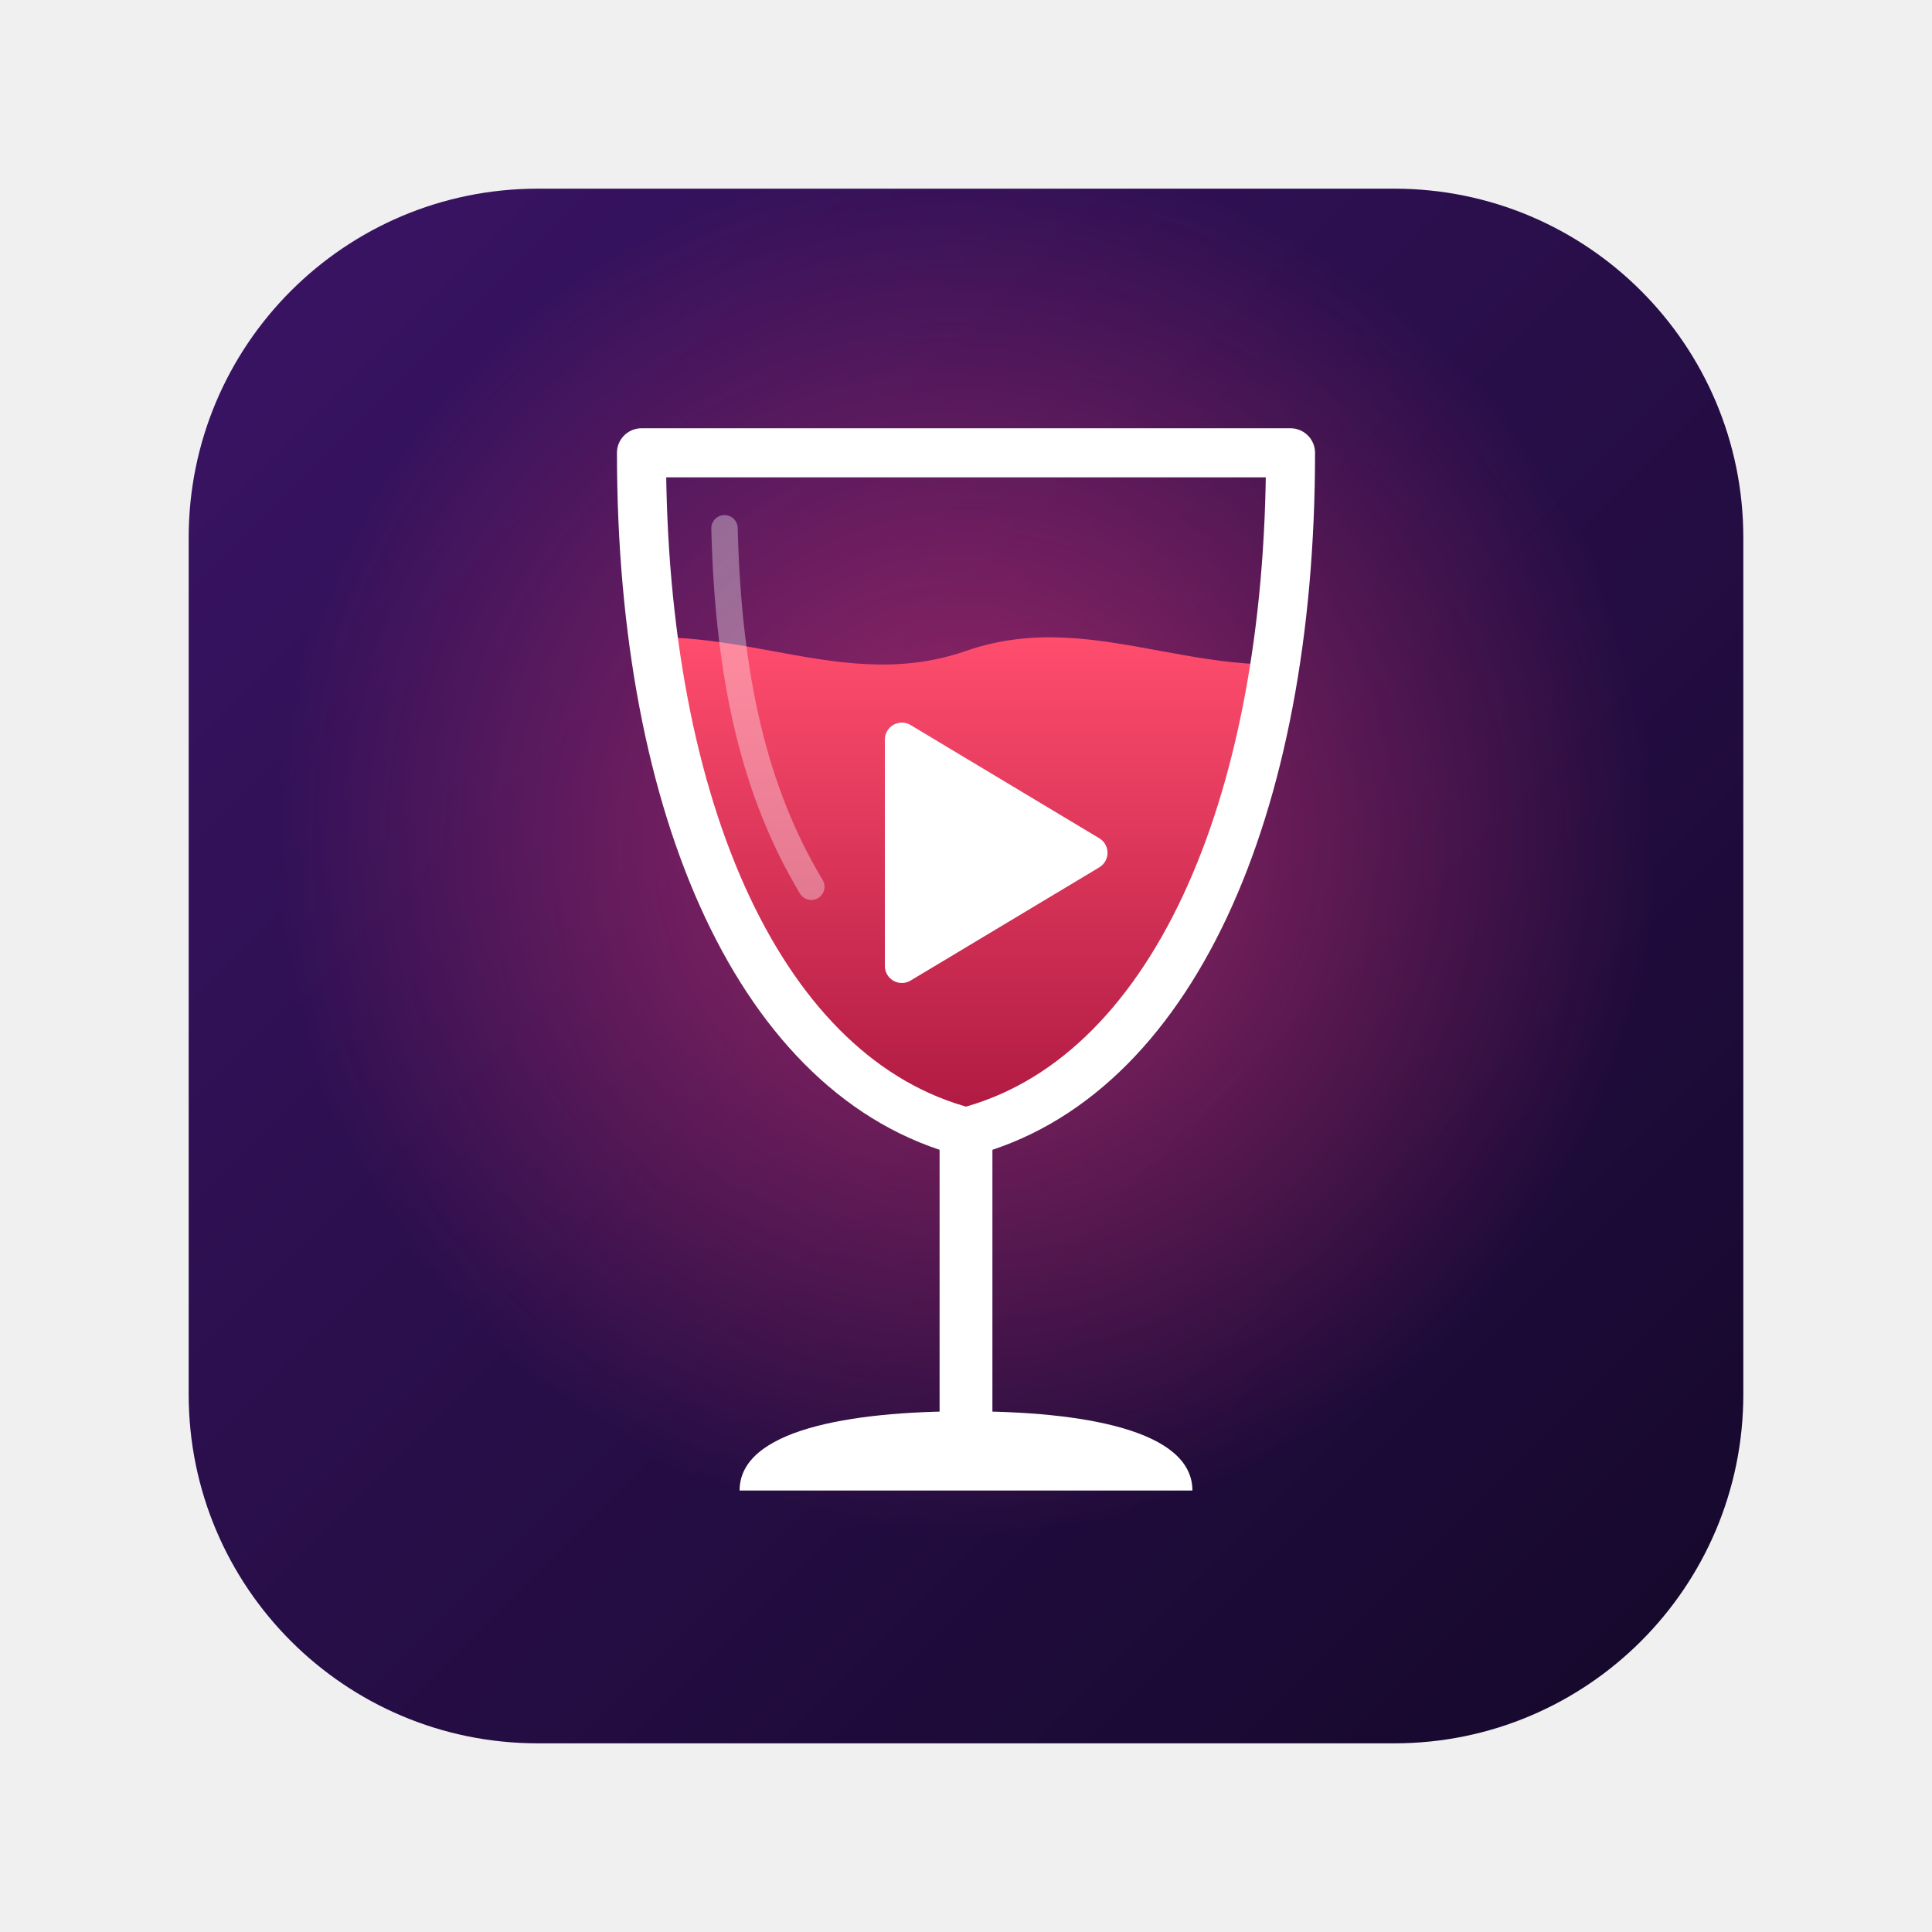
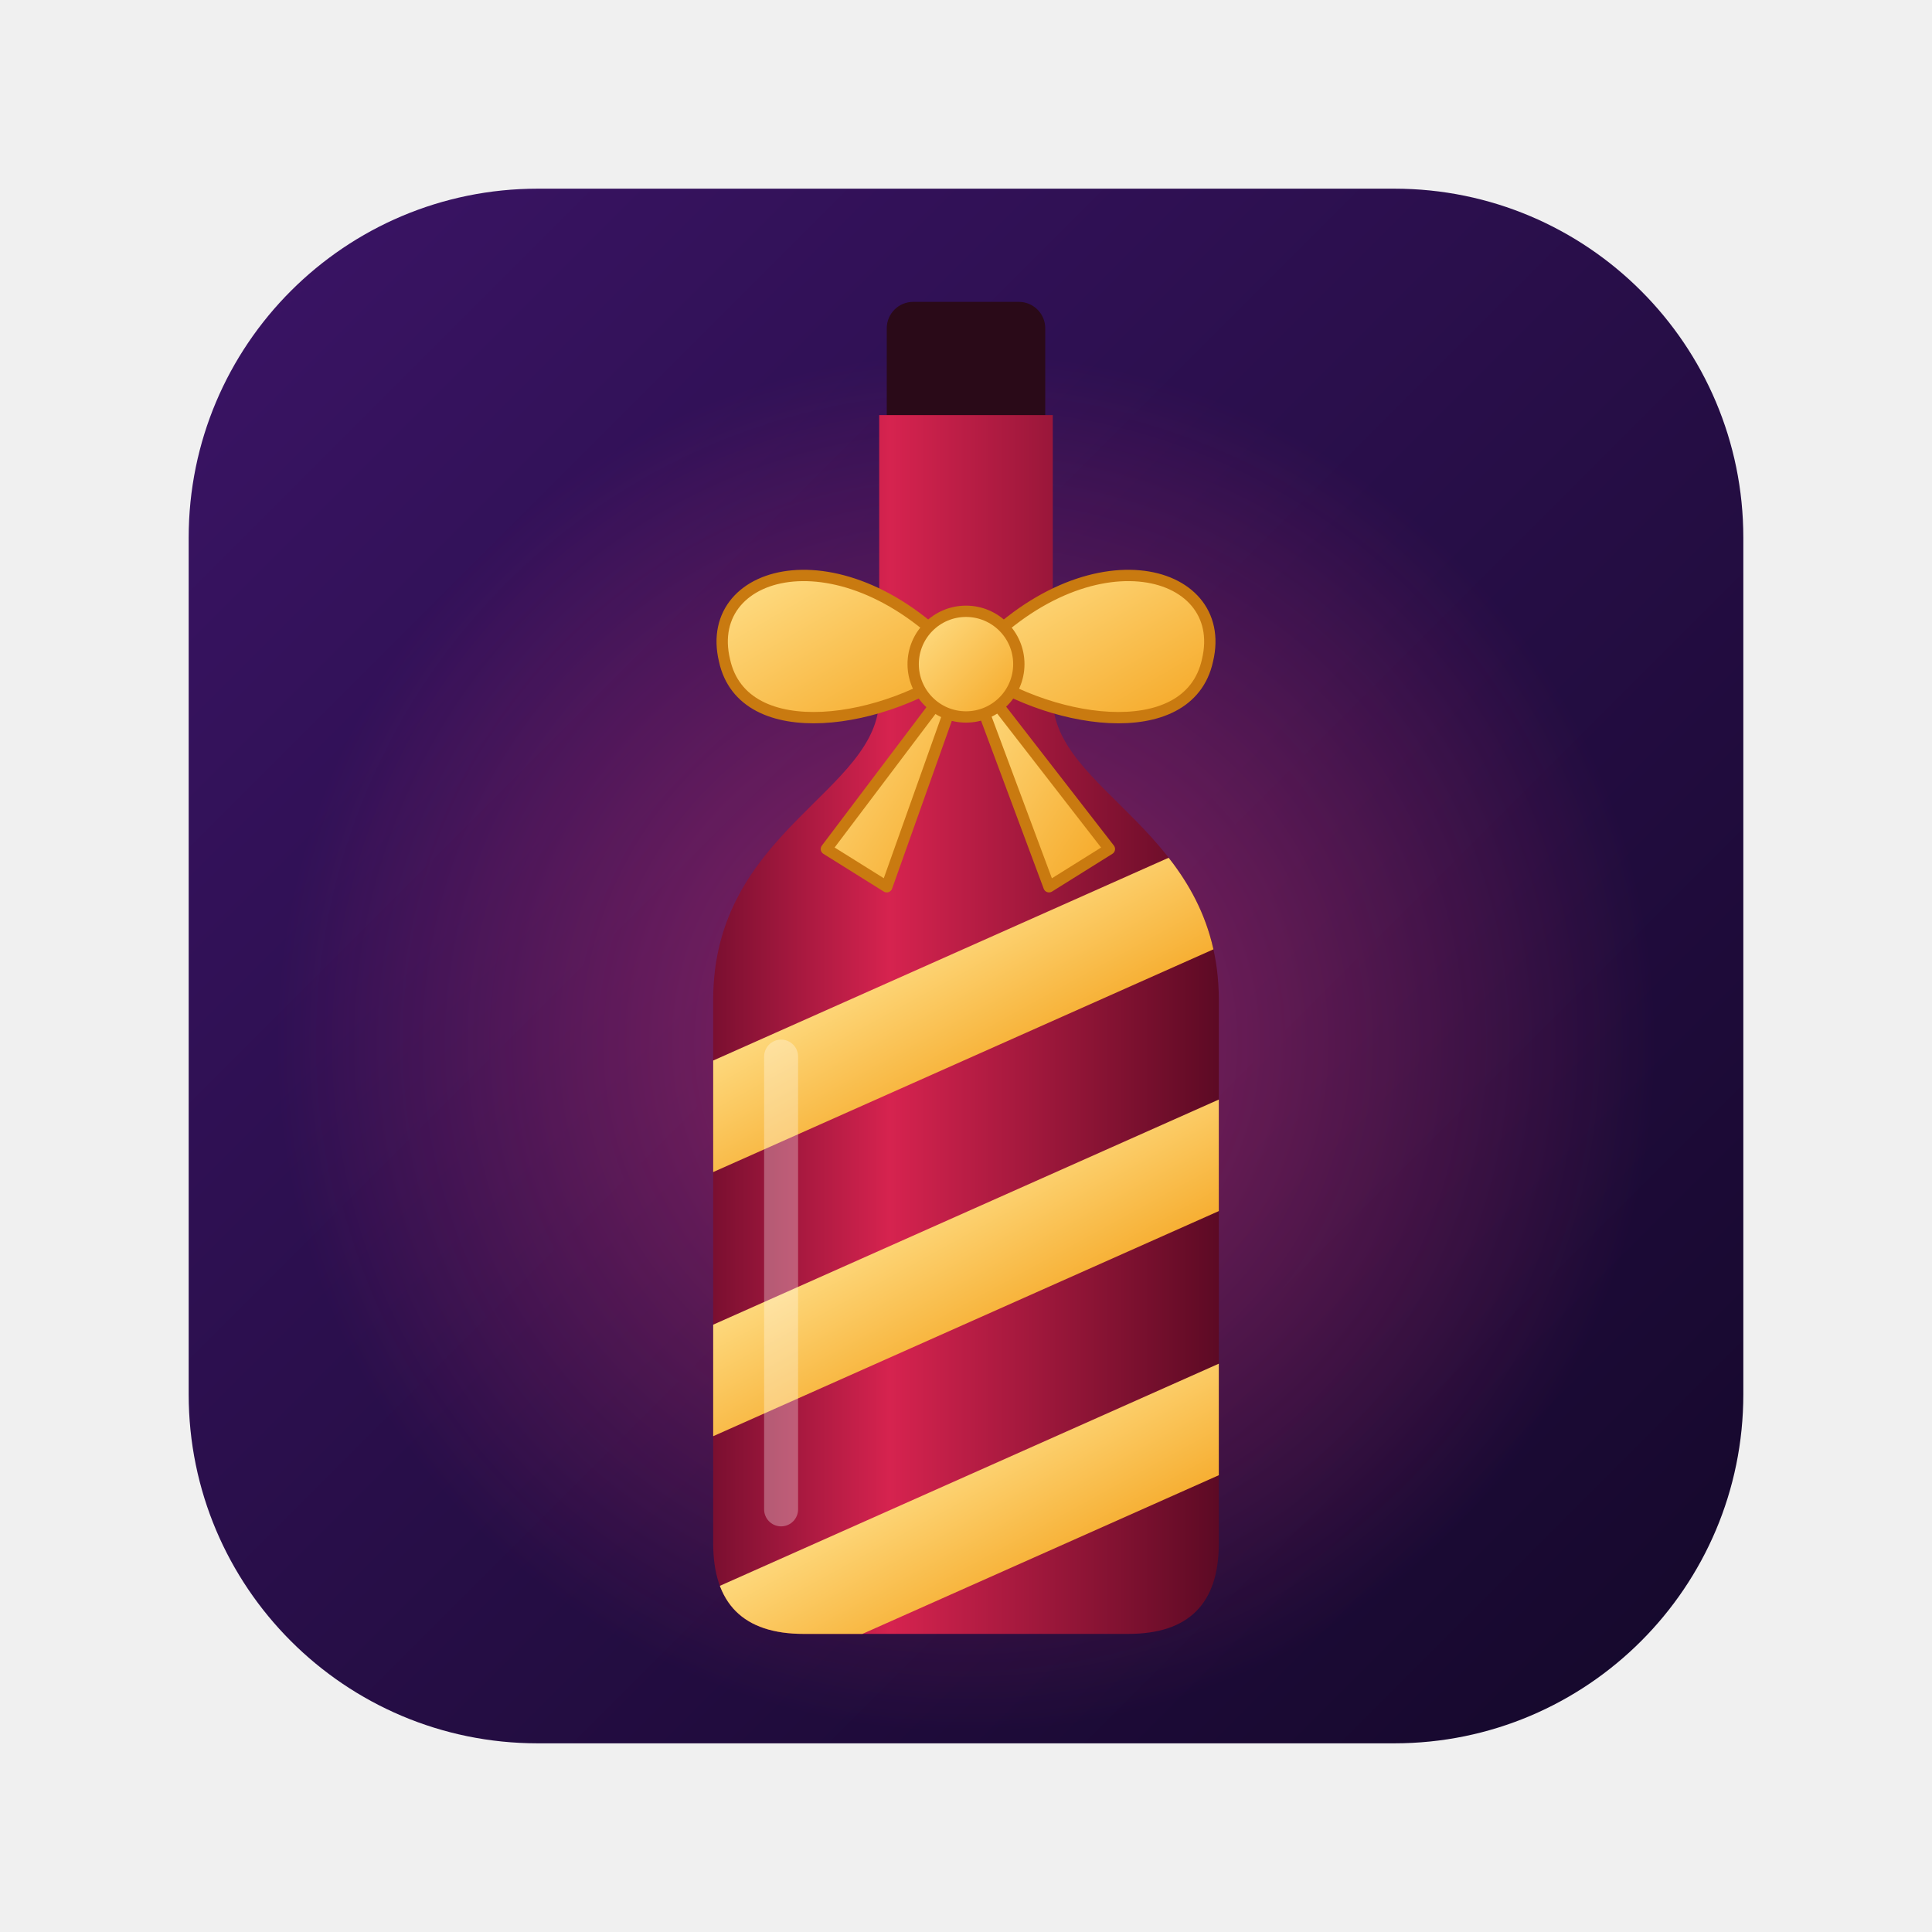
<svg xmlns="http://www.w3.org/2000/svg" width="1024" height="1024" viewBox="0 0 1024 1024">
  <defs>
    <linearGradient id="bg" x1="0" y1="0" x2="1" y2="1">
      <stop offset="0" stop-color="#3b1466" />
      <stop offset="1" stop-color="#14082a" />
    </linearGradient>
-     <radialGradient id="glow" cx="0.5" cy="0.42" r="0.45">
-       <stop offset="0" stop-color="#ff3d7f" stop-opacity="0.55" />
+     <radialGradient id="glow" cx="0.5" cy="0.55" r="0.45">
+       <stop offset="0" stop-color="#ff3d7f" stop-opacity="0.5" />
      <stop offset="1" stop-color="#ff3d7f" stop-opacity="0" />
    </radialGradient>
-     <linearGradient id="wine" x1="0" y1="0" x2="0" y2="1">
-       <stop offset="0" stop-color="#ff4d6d" />
-       <stop offset="1" stop-color="#a0103a" />
+     <linearGradient id="glass" x1="0" y1="0" x2="1" y2="0">
+       <stop offset="0" stop-color="#7a0f30" />
+       <stop offset="0.35" stop-color="#d6234f" />
+       <stop offset="1" stop-color="#5c0a24" />
    </linearGradient>
-     <clipPath id="bowl">
-       <path d="M340 240 H684 C684 430 620 572 512 600 C404 572 340 430 340 240 Z" />
+     <linearGradient id="ribbon" x1="0" y1="0" x2="1" y2="1">
+       <stop offset="0" stop-color="#ffe08a" />
+       <stop offset="1" stop-color="#f5a623" />
+     </linearGradient>
+     <clipPath id="bottle">
+       <path d="M466 220 H558 V370 C558 420 646 440 646 530 V818 Q646 866 598 866 H426 Q378 866 378 818 V530 C378 440 466 420 466 370 Z" />
    </clipPath>
  </defs>
  <rect x="100" y="100" width="824" height="824" rx="185" fill="url(#bg)" />
  <rect x="100" y="100" width="824" height="824" rx="185" fill="url(#glow)" />
-   <g clip-path="url(#bowl)">
-     <path d="M300 345 C380 320 440 370 512 345 C584 320 644 370 724 345 V640 H300 Z" fill="url(#wine)" />
+   <rect x="470" y="160" width="84" height="80" rx="14" fill="#2a0a18" />
+   <path d="M466 220 H558 V370 C558 420 646 440 646 530 V818 Q646 866 598 866 H426 Q378 866 378 818 V530 C378 440 466 420 466 370 Z" fill="url(#glass)" />
+   <g clip-path="url(#bottle)" fill="url(#ribbon)">
+     <rect x="200" y="505" width="640" height="54" transform="rotate(-24 512 532)" />
+     <rect x="200" y="645" width="640" height="54" transform="rotate(-24 512 672)" />
+     <rect x="200" y="785" width="640" height="54" transform="rotate(-24 512 812)" />
  </g>
-   <path d="M340 240 H684 C684 430 620 572 512 600 C404 572 340 430 340 240 Z" fill="none" stroke="#ffffff" stroke-width="26" stroke-linejoin="round" />
-   <rect x="498" y="598" width="28" height="160" fill="#ffffff" />
-   <path d="M392 790 C392 758 450 748 512 748 C574 748 632 758 632 790 Z" fill="#ffffff" />
-   <path d="M478 392 L478 512 L578 452 Z" fill="#ffffff" stroke="#ffffff" stroke-width="18" stroke-linejoin="round" />
-   <path d="M384 280 C386 360 400 420 430 470" fill="none" stroke="#ffffff" stroke-opacity="0.35" stroke-width="14" stroke-linecap="round" />
+   <path d="M414 560 V800" stroke="#ffffff" stroke-opacity="0.3" stroke-width="18" stroke-linecap="round" />
+   <g fill="url(#ribbon)" stroke="#c97a10" stroke-width="6" stroke-linejoin="round">
+     <path d="M512 352 L470 470 L438 450 Z" />
+     <path d="M512 352 L556 470 L588 450 Z" />
+     <path d="M512 352 C450 280 372 300 384 350 C394 396 470 384 512 352 Z" />
+     <path d="M512 352 C574 280 652 300 640 350 C630 396 554 384 512 352 Z" />
+     <circle cx="512" cy="352" r="28" />
+   </g>
</svg>
